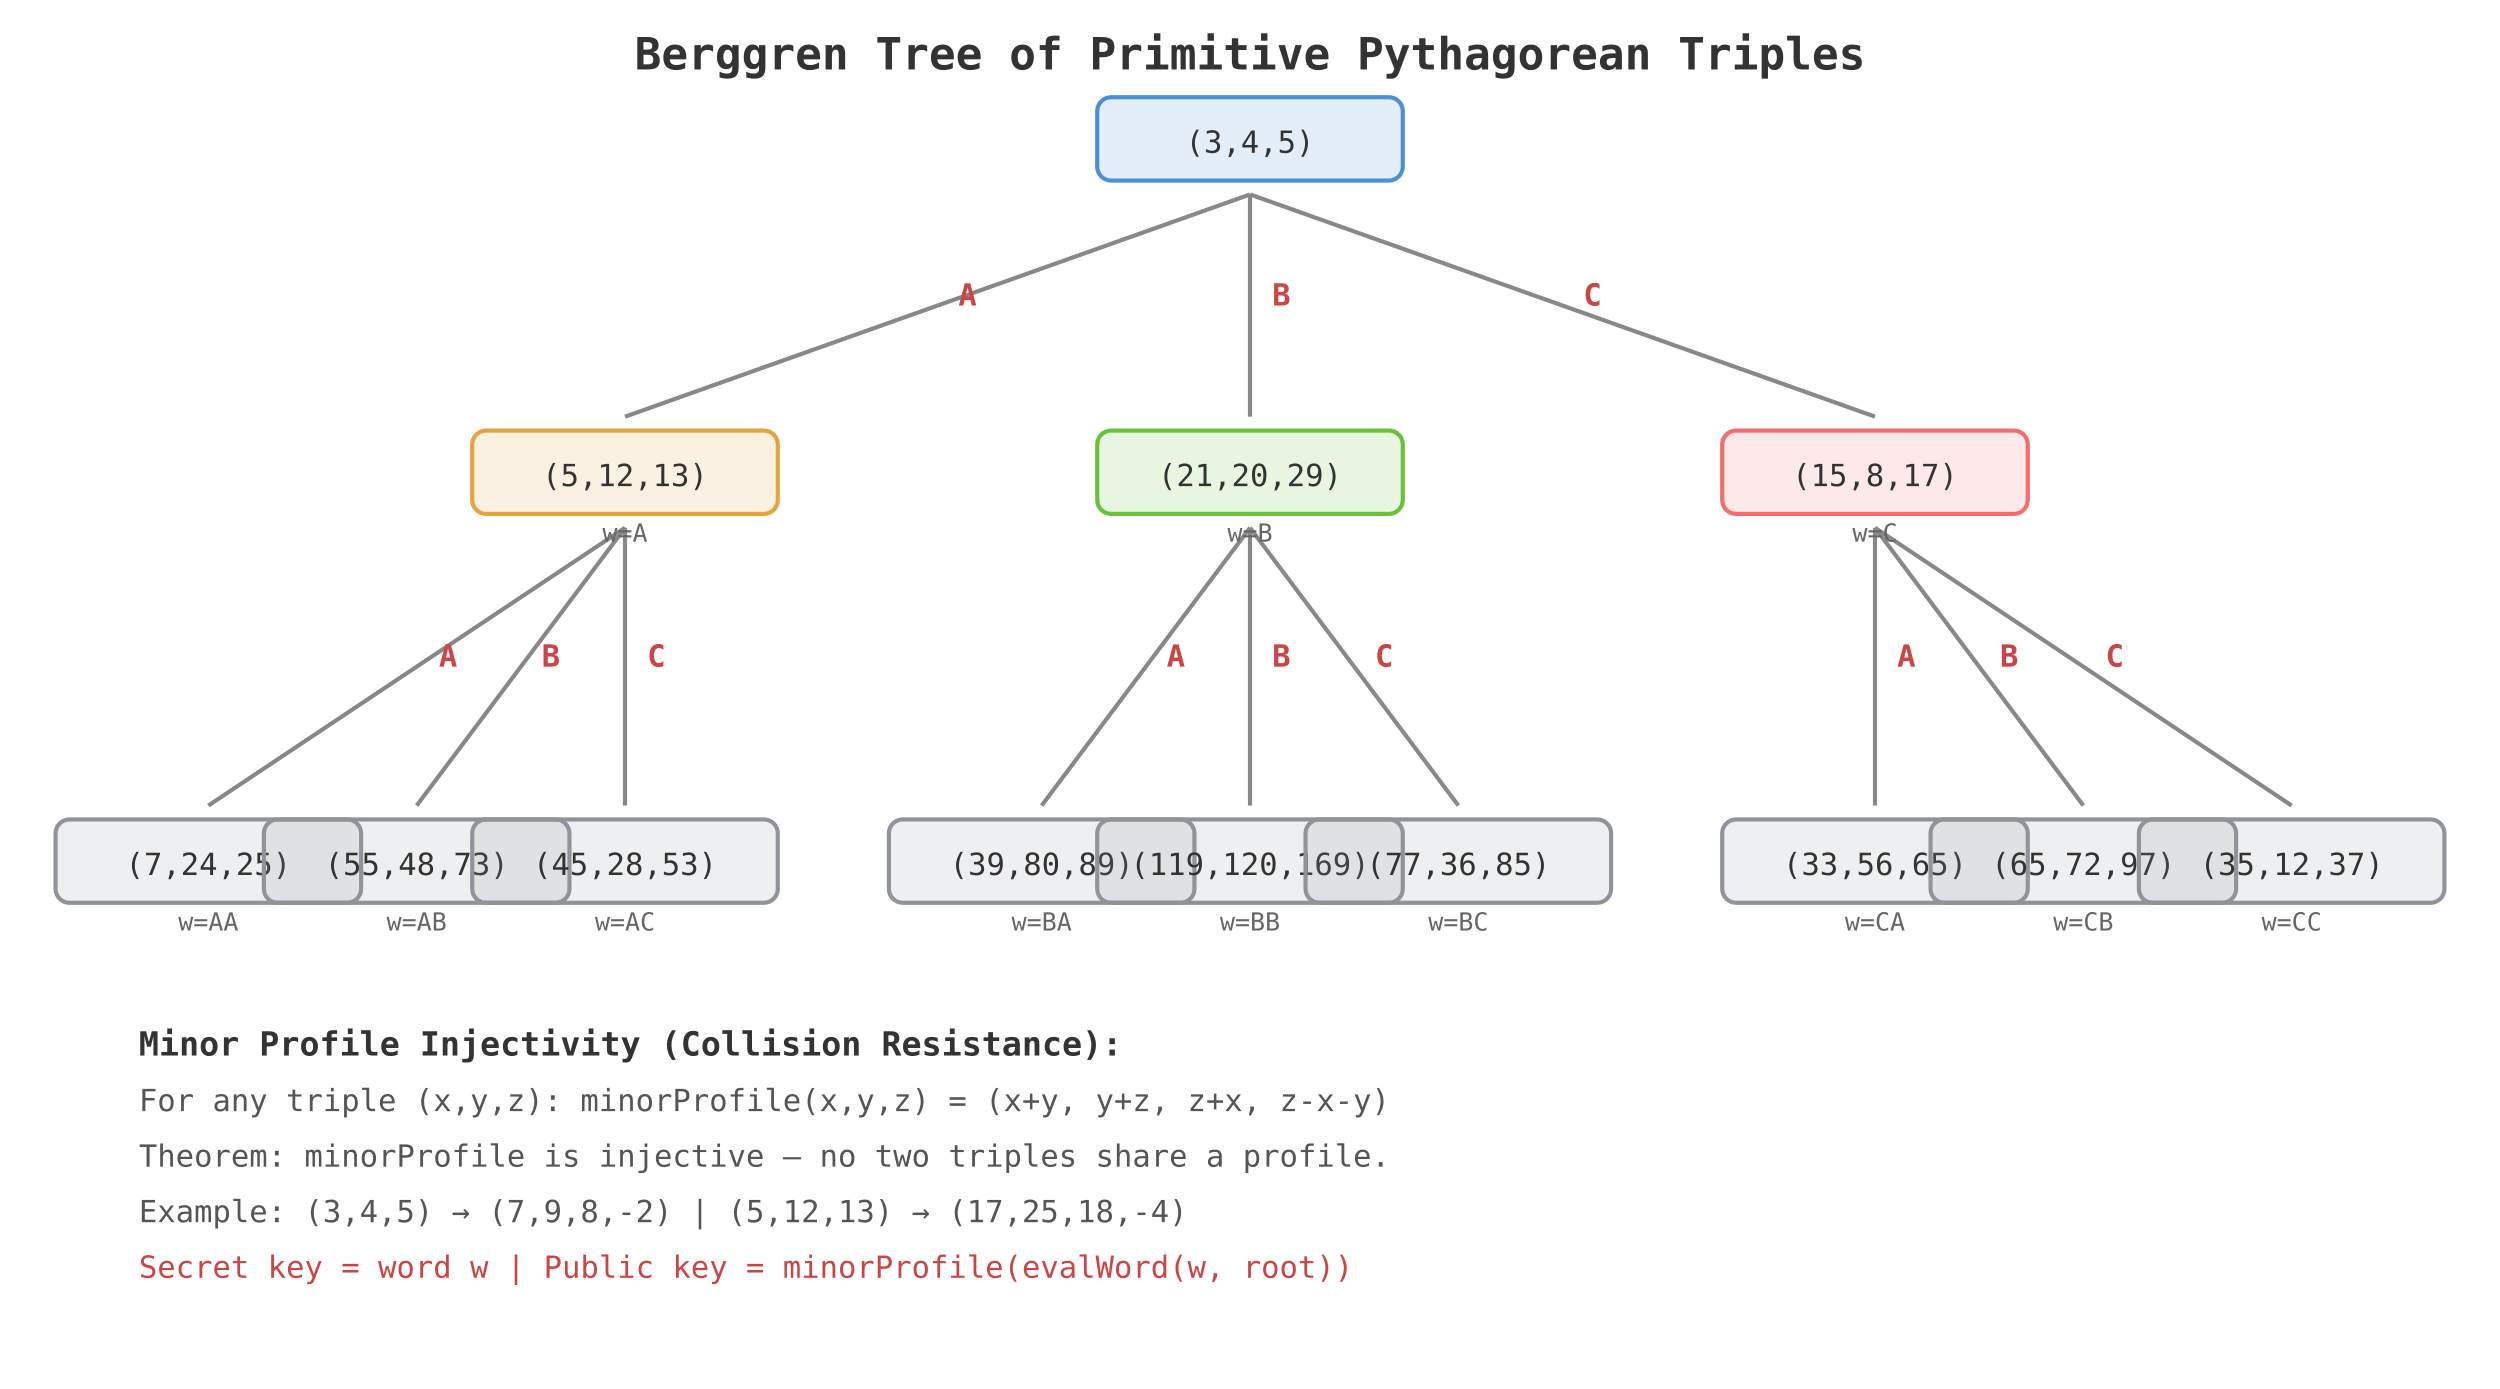
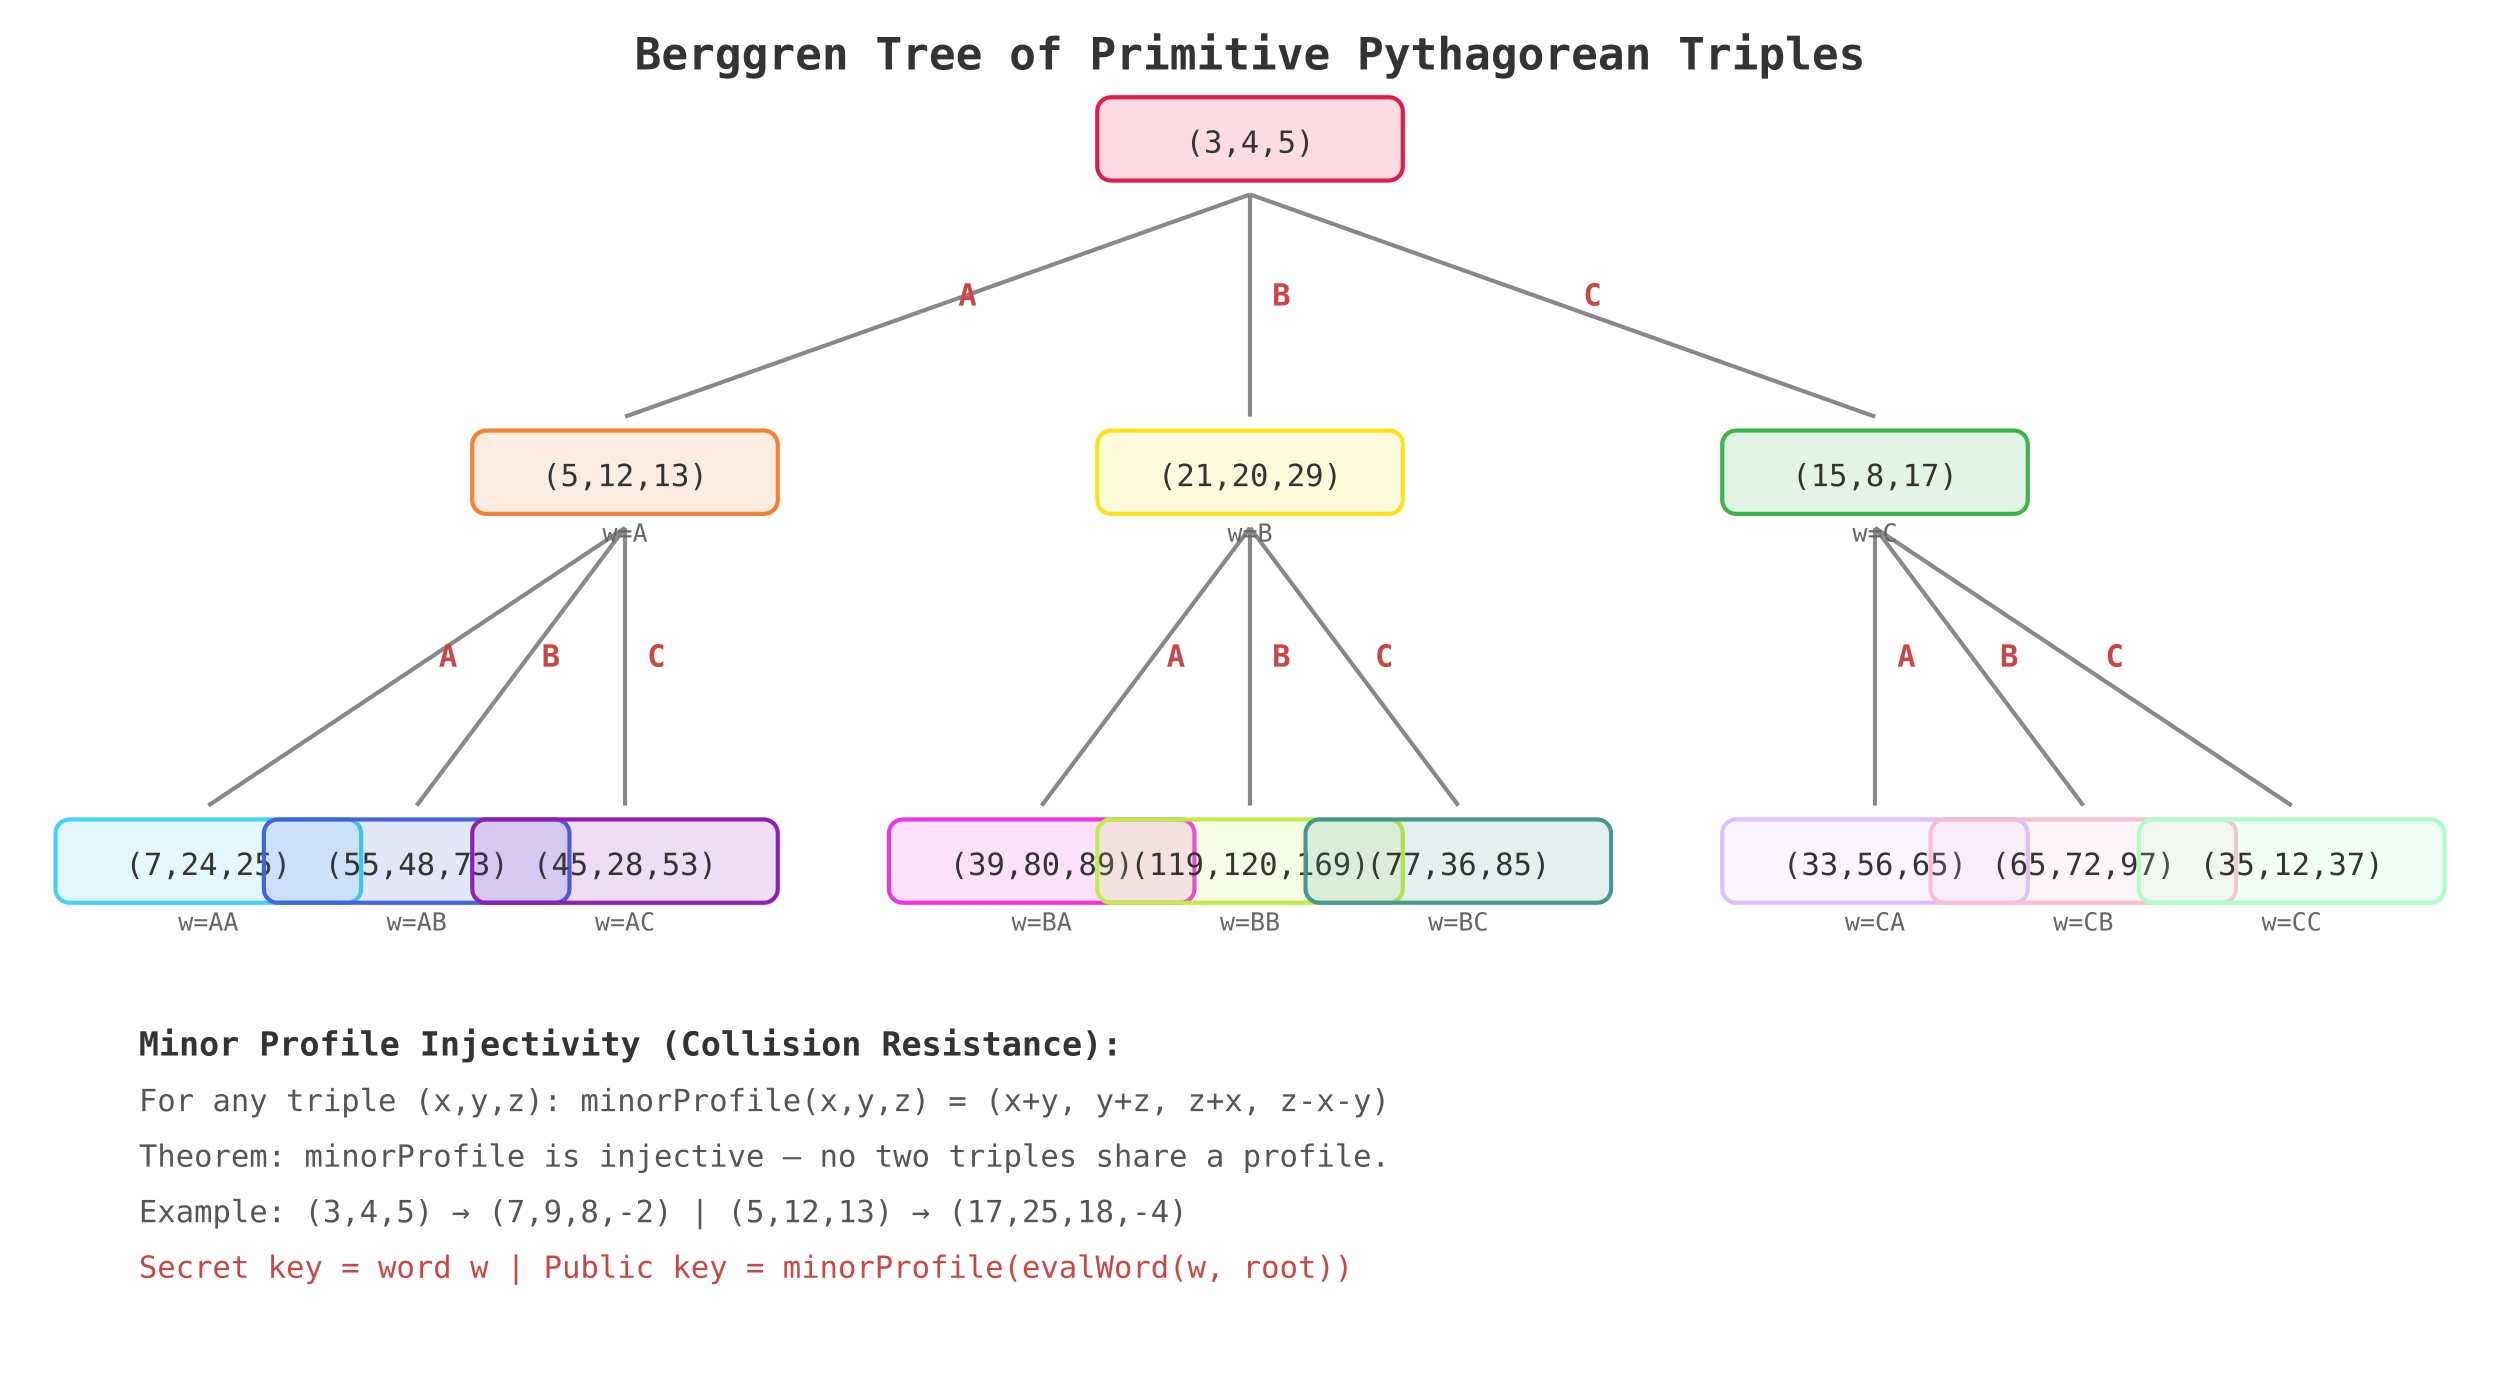
<svg xmlns="http://www.w3.org/2000/svg" viewBox="0 0 900 500" width="900" height="500" style="background-color: #fafafa; font-family: monospace;">
  <text x="450" y="25" text-anchor="middle" font-size="16" font-weight="bold" fill="#333">Berggren Tree of Primitive Pythagorean Triples</text>
  <line x1="450" y1="70" x2="225" y2="150" stroke="#888" stroke-width="1.5" />
  <text x="345" y="110" font-size="11" fill="#c44" font-weight="bold">A</text>
  <line x1="450" y1="70" x2="450" y2="150" stroke="#888" stroke-width="1.5" />
  <text x="458" y="110" font-size="11" fill="#c44" font-weight="bold">B</text>
  <line x1="450" y1="70" x2="675" y2="150" stroke="#888" stroke-width="1.5" />
  <text x="570" y="110" font-size="11" fill="#c44" font-weight="bold">C</text>
  <line x1="225" y1="190" x2="75" y2="290" stroke="#888" stroke-width="1.5" />
  <text x="158" y="240" font-size="11" fill="#c44" font-weight="bold">A</text>
  <line x1="225" y1="190" x2="150" y2="290" stroke="#888" stroke-width="1.5" />
  <text x="195" y="240" font-size="11" fill="#c44" font-weight="bold">B</text>
  <line x1="225" y1="190" x2="225" y2="290" stroke="#888" stroke-width="1.5" />
  <text x="233" y="240" font-size="11" fill="#c44" font-weight="bold">C</text>
  <line x1="450" y1="190" x2="375" y2="290" stroke="#888" stroke-width="1.5" />
  <text x="420" y="240" font-size="11" fill="#c44" font-weight="bold">A</text>
  <line x1="450" y1="190" x2="450" y2="290" stroke="#888" stroke-width="1.5" />
  <text x="458" y="240" font-size="11" fill="#c44" font-weight="bold">B</text>
  <line x1="450" y1="190" x2="525" y2="290" stroke="#888" stroke-width="1.5" />
  <text x="495" y="240" font-size="11" fill="#c44" font-weight="bold">C</text>
  <line x1="675" y1="190" x2="675" y2="290" stroke="#888" stroke-width="1.5" />
  <text x="683" y="240" font-size="11" fill="#c44" font-weight="bold">A</text>
  <line x1="675" y1="190" x2="750" y2="290" stroke="#888" stroke-width="1.5" />
  <text x="720" y="240" font-size="11" fill="#c44" font-weight="bold">B</text>
  <line x1="675" y1="190" x2="825" y2="290" stroke="#888" stroke-width="1.5" />
  <text x="758" y="240" font-size="11" fill="#c44" font-weight="bold">C</text>
-   <rect x="395" y="35" width="110" height="30" rx="5" fill="#4a90d9" fill-opacity="0.15" stroke="#4a90d9" stroke-width="1.5" />
+   <rect x="395" y="35" width="110" height="30" rx="5" fill="#e6194b" fill-opacity="0.15" stroke="#e6194b" stroke-width="1.5" />
  <text x="450" y="55" text-anchor="middle" font-size="11" fill="#333">(3,4,5)</text>
-   <rect x="170" y="155" width="110" height="30" rx="5" fill="#e6a23c" fill-opacity="0.15" stroke="#e6a23c" stroke-width="1.5" />
+   <rect x="170" y="155" width="110" height="30" rx="5" fill="#f58231" fill-opacity="0.15" stroke="#f58231" stroke-width="1.5" />
  <text x="225" y="175" text-anchor="middle" font-size="11" fill="#333">(5,12,13)</text>
  <text x="225" y="195" text-anchor="middle" font-size="9" fill="#666">w=A</text>
-   <rect x="395" y="155" width="110" height="30" rx="5" fill="#67c23a" fill-opacity="0.15" stroke="#67c23a" stroke-width="1.5" />
+   <rect x="395" y="155" width="110" height="30" rx="5" fill="#ffe119" fill-opacity="0.15" stroke="#ffe119" stroke-width="1.5" />
  <text x="450" y="175" text-anchor="middle" font-size="11" fill="#333">(21,20,29)</text>
  <text x="450" y="195" text-anchor="middle" font-size="9" fill="#666">w=B</text>
-   <rect x="620" y="155" width="110" height="30" rx="5" fill="#f56c6c" fill-opacity="0.15" stroke="#f56c6c" stroke-width="1.5" />
+   <rect x="620" y="155" width="110" height="30" rx="5" fill="#3cb44b" fill-opacity="0.15" stroke="#3cb44b" stroke-width="1.5" />
  <text x="675" y="175" text-anchor="middle" font-size="11" fill="#333">(15,8,17)</text>
  <text x="675" y="195" text-anchor="middle" font-size="9" fill="#666">w=C</text>
-   <rect x="20" y="295" width="110" height="30" rx="5" fill="#909399" fill-opacity="0.15" stroke="#909399" stroke-width="1.5" />
+   <rect x="20" y="295" width="110" height="30" rx="5" fill="#42d4f4" fill-opacity="0.15" stroke="#42d4f4" stroke-width="1.5" />
  <text x="75" y="315" text-anchor="middle" font-size="11" fill="#333">(7,24,25)</text>
  <text x="75" y="335" text-anchor="middle" font-size="9" fill="#666">w=AA</text>
-   <rect x="95" y="295" width="110" height="30" rx="5" fill="#909399" fill-opacity="0.15" stroke="#909399" stroke-width="1.5" />
+   <rect x="95" y="295" width="110" height="30" rx="5" fill="#4363d8" fill-opacity="0.15" stroke="#4363d8" stroke-width="1.5" />
  <text x="150" y="315" text-anchor="middle" font-size="11" fill="#333">(55,48,73)</text>
  <text x="150" y="335" text-anchor="middle" font-size="9" fill="#666">w=AB</text>
-   <rect x="170" y="295" width="110" height="30" rx="5" fill="#909399" fill-opacity="0.15" stroke="#909399" stroke-width="1.5" />
+   <rect x="170" y="295" width="110" height="30" rx="5" fill="#911eb4" fill-opacity="0.15" stroke="#911eb4" stroke-width="1.5" />
  <text x="225" y="315" text-anchor="middle" font-size="11" fill="#333">(45,28,53)</text>
  <text x="225" y="335" text-anchor="middle" font-size="9" fill="#666">w=AC</text>
-   <rect x="320" y="295" width="110" height="30" rx="5" fill="#909399" fill-opacity="0.15" stroke="#909399" stroke-width="1.5" />
+   <rect x="320" y="295" width="110" height="30" rx="5" fill="#f032e6" fill-opacity="0.15" stroke="#f032e6" stroke-width="1.5" />
  <text x="375" y="315" text-anchor="middle" font-size="11" fill="#333">(39,80,89)</text>
  <text x="375" y="335" text-anchor="middle" font-size="9" fill="#666">w=BA</text>
-   <rect x="395" y="295" width="110" height="30" rx="5" fill="#909399" fill-opacity="0.15" stroke="#909399" stroke-width="1.5" />
+   <rect x="395" y="295" width="110" height="30" rx="5" fill="#bfef45" fill-opacity="0.15" stroke="#bfef45" stroke-width="1.5" />
  <text x="450" y="315" text-anchor="middle" font-size="11" fill="#333">(119,120,169)</text>
  <text x="450" y="335" text-anchor="middle" font-size="9" fill="#666">w=BB</text>
-   <rect x="470" y="295" width="110" height="30" rx="5" fill="#909399" fill-opacity="0.15" stroke="#909399" stroke-width="1.5" />
+   <rect x="470" y="295" width="110" height="30" rx="5" fill="#469990" fill-opacity="0.15" stroke="#469990" stroke-width="1.5" />
  <text x="525" y="315" text-anchor="middle" font-size="11" fill="#333">(77,36,85)</text>
  <text x="525" y="335" text-anchor="middle" font-size="9" fill="#666">w=BC</text>
-   <rect x="620" y="295" width="110" height="30" rx="5" fill="#909399" fill-opacity="0.15" stroke="#909399" stroke-width="1.5" />
+   <rect x="620" y="295" width="110" height="30" rx="5" fill="#dcbeff" fill-opacity="0.15" stroke="#dcbeff" stroke-width="1.5" />
  <text x="675" y="315" text-anchor="middle" font-size="11" fill="#333">(33,56,65)</text>
  <text x="675" y="335" text-anchor="middle" font-size="9" fill="#666">w=CA</text>
-   <rect x="695" y="295" width="110" height="30" rx="5" fill="#909399" fill-opacity="0.15" stroke="#909399" stroke-width="1.5" />
+   <rect x="695" y="295" width="110" height="30" rx="5" fill="#fabed4" fill-opacity="0.15" stroke="#fabed4" stroke-width="1.5" />
  <text x="750" y="315" text-anchor="middle" font-size="11" fill="#333">(65,72,97)</text>
  <text x="750" y="335" text-anchor="middle" font-size="9" fill="#666">w=CB</text>
-   <rect x="770" y="295" width="110" height="30" rx="5" fill="#909399" fill-opacity="0.15" stroke="#909399" stroke-width="1.5" />
+   <rect x="770" y="295" width="110" height="30" rx="5" fill="#aaffc3" fill-opacity="0.15" stroke="#aaffc3" stroke-width="1.5" />
  <text x="825" y="315" text-anchor="middle" font-size="11" fill="#333">(35,12,37)</text>
  <text x="825" y="335" text-anchor="middle" font-size="9" fill="#666">w=CC</text>
  <text x="50" y="380" font-size="12" font-weight="bold" fill="#333">Minor Profile Injectivity (Collision Resistance):</text>
  <text x="50" y="400" font-size="11" fill="#555">For any triple (x,y,z): minorProfile(x,y,z) = (x+y, y+z, z+x, z-x-y)</text>
  <text x="50" y="420" font-size="11" fill="#555">Theorem: minorProfile is injective — no two triples share a profile.</text>
  <text x="50" y="440" font-size="11" fill="#555">Example: (3,4,5) → (7,9,8,-2) | (5,12,13) → (17,25,18,-4)</text>
  <text x="50" y="460" font-size="11" fill="#c44">Secret key = word w | Public key = minorProfile(evalWord(w, root))</text>
</svg>
